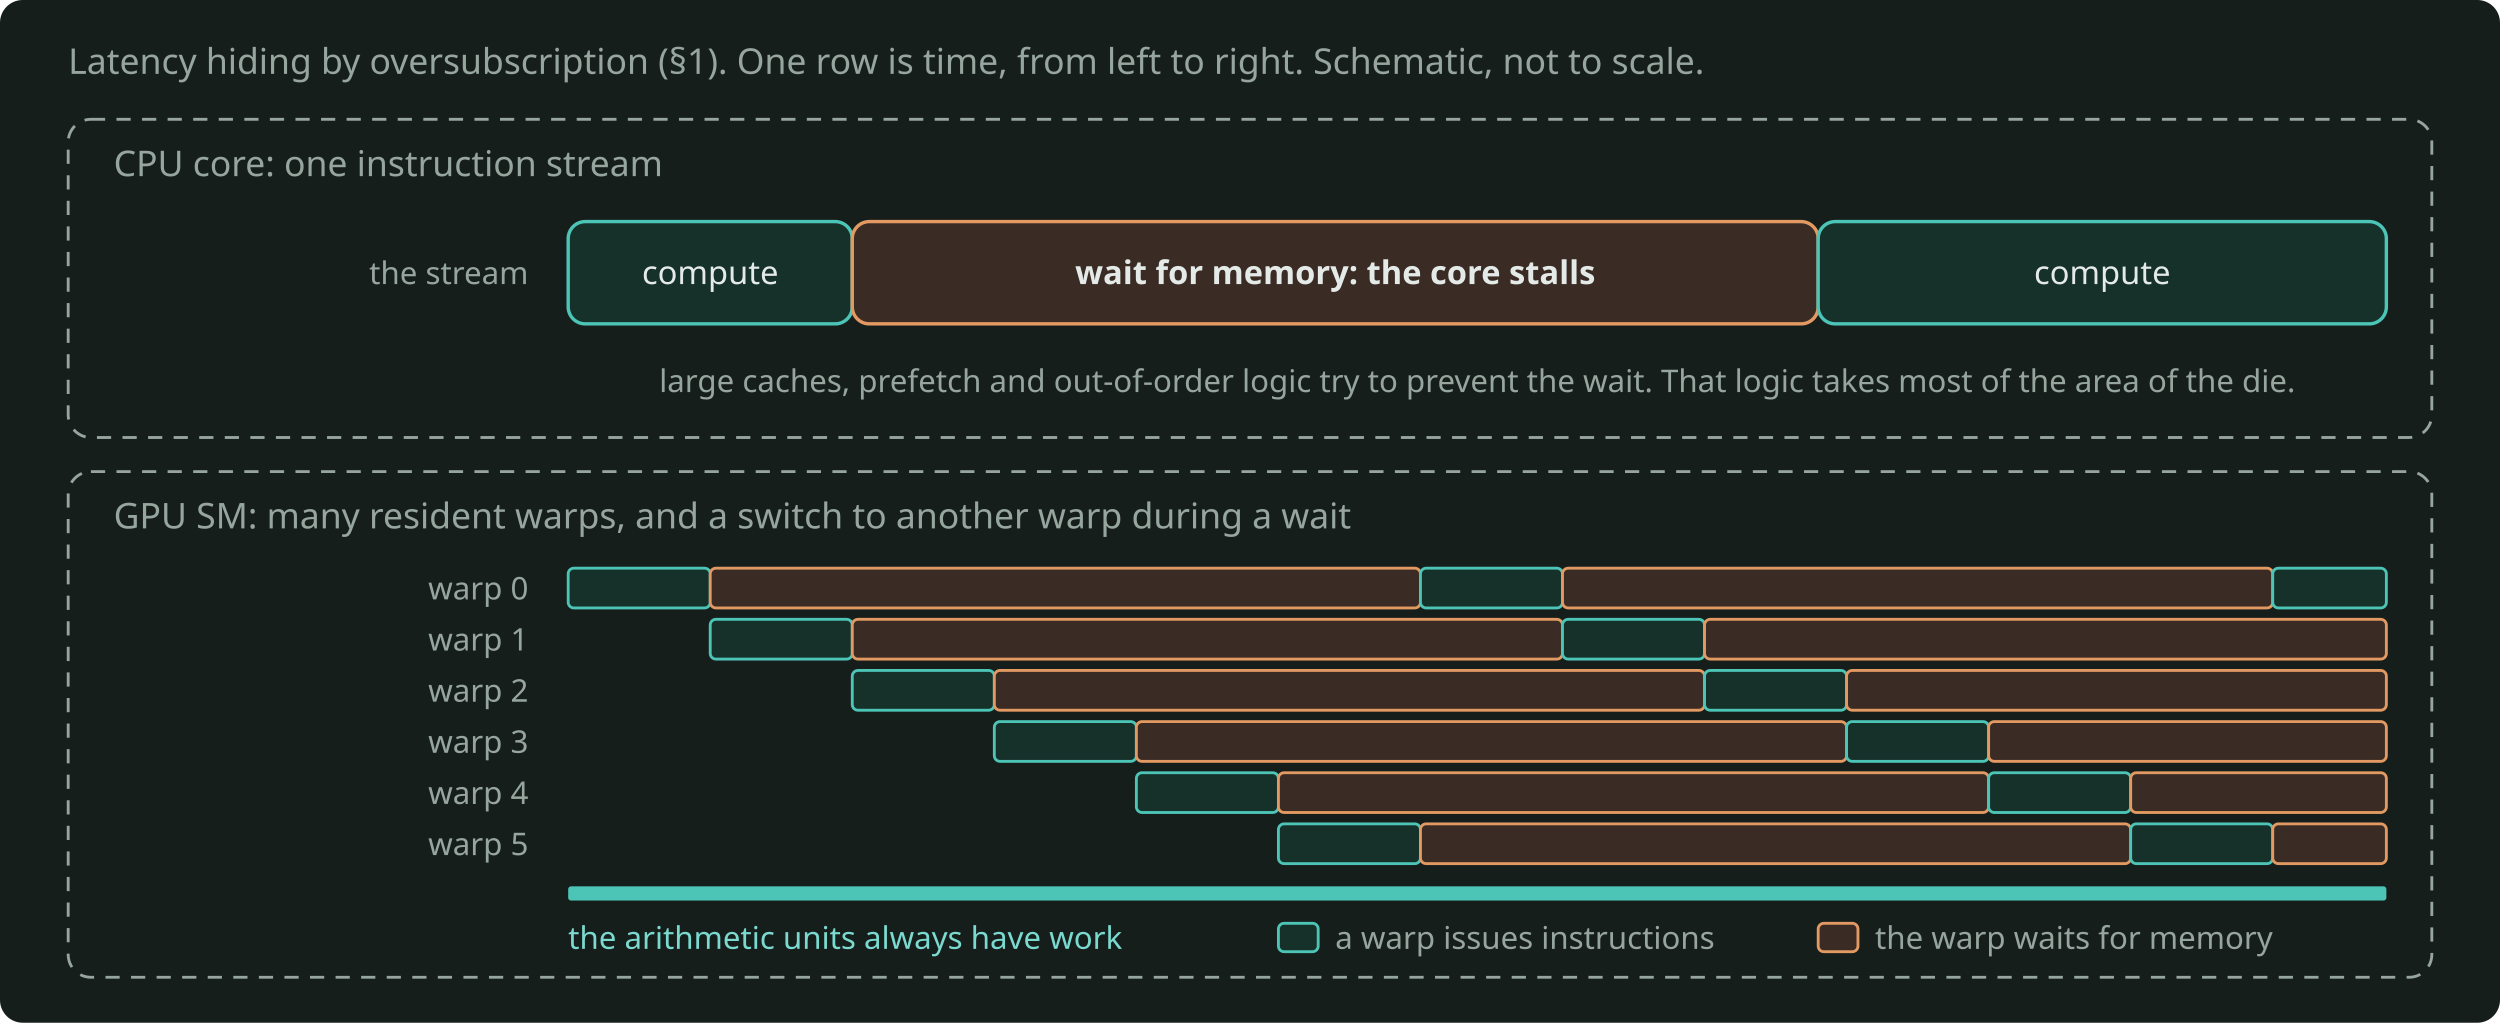
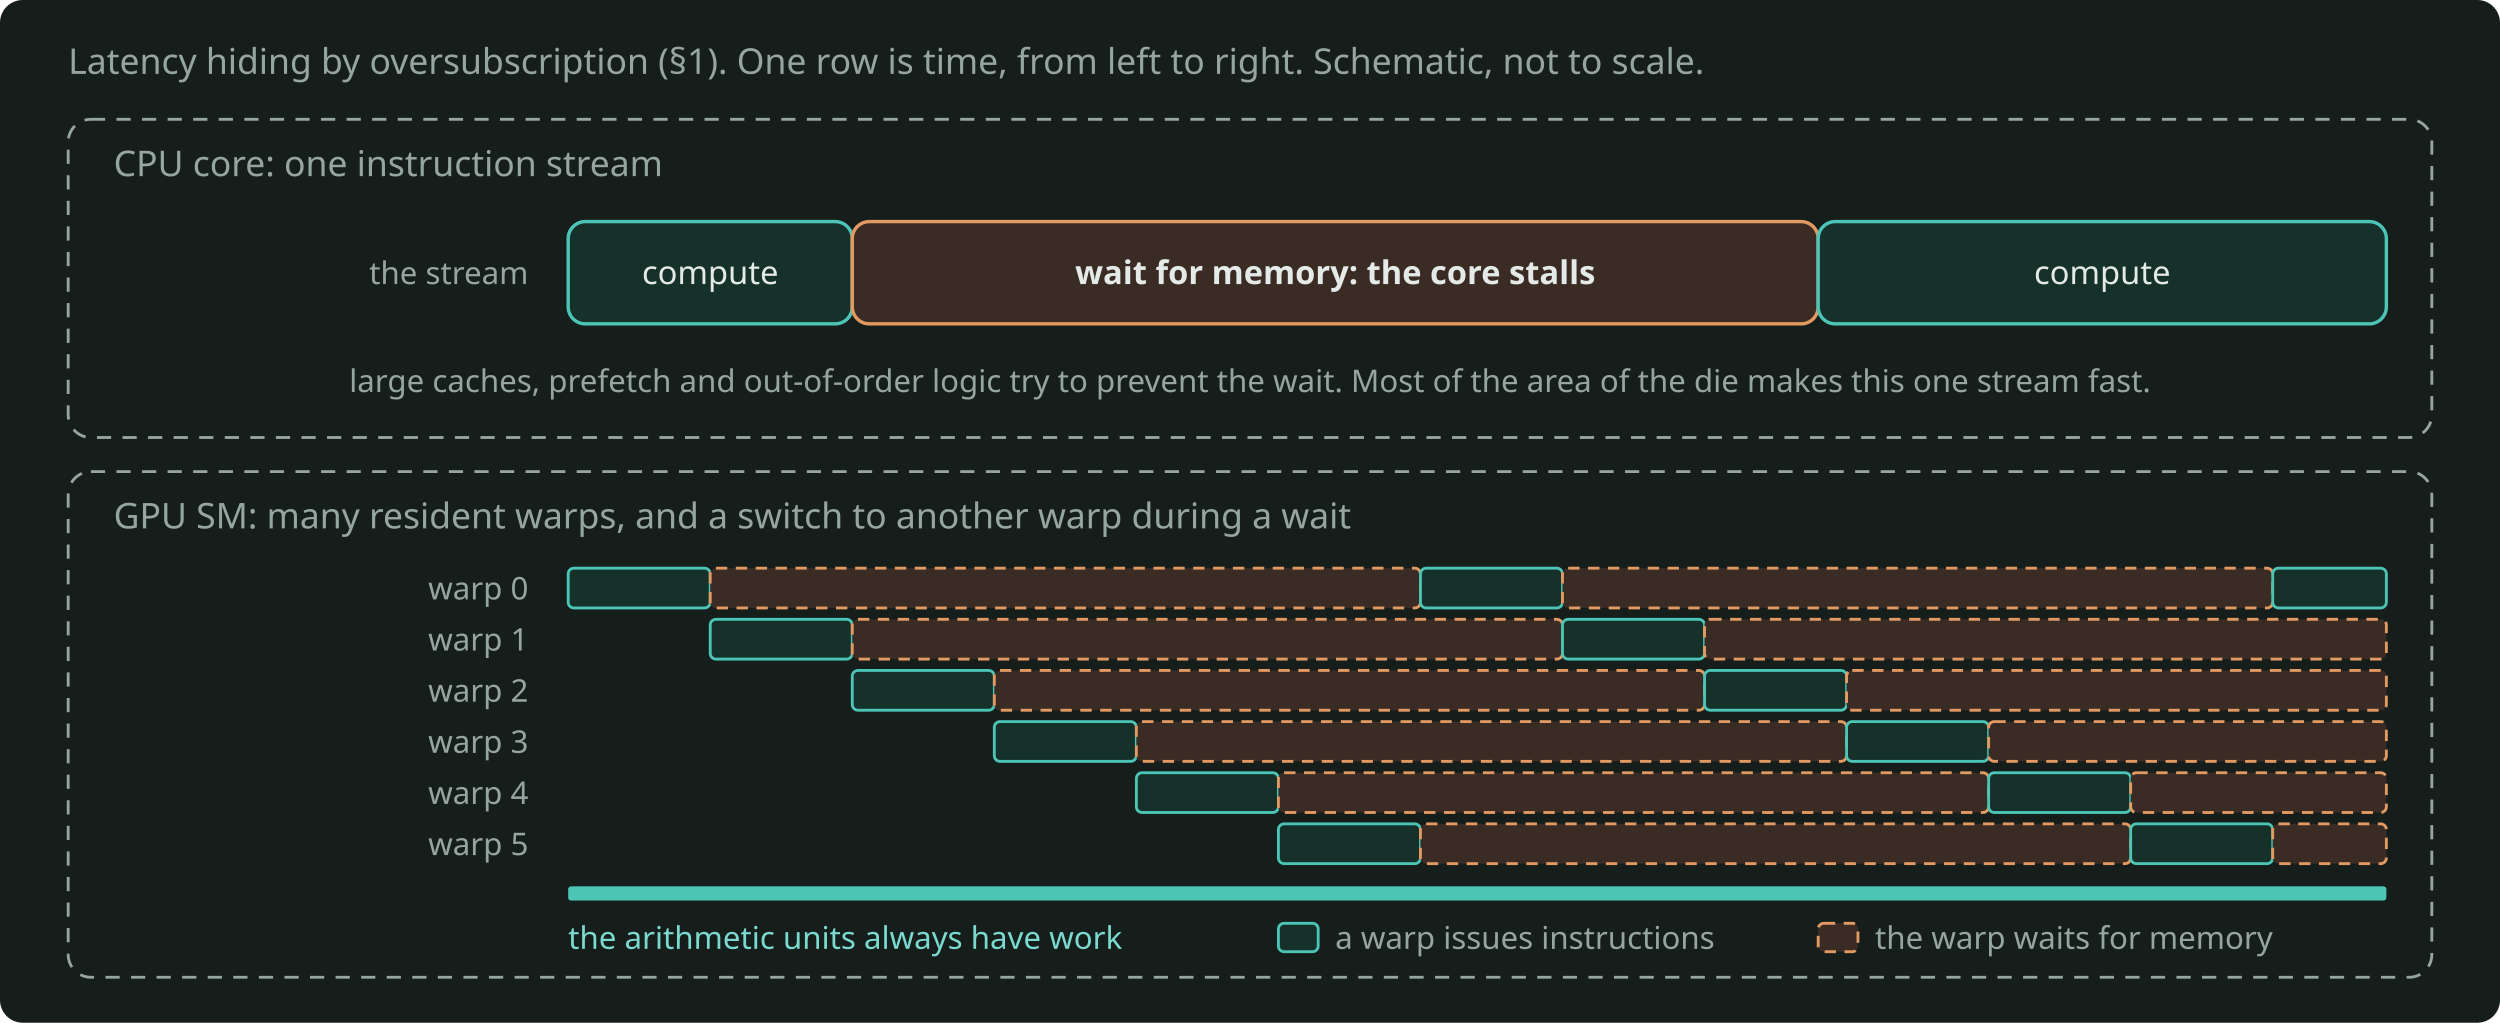
<svg xmlns="http://www.w3.org/2000/svg" width="880" height="360" viewBox="0 0 880 360" role="img" aria-label="A CPU core stalls while it waits for memory, and a GPU SM issues another resident warp during the wait, so its arithmetic units always have work." style="color: #E4EAE7">
  <rect x="0" y="0" width="880" height="360" rx="8" fill="#161E1C" />
  <g font-family="Bricolage Grotesque, system-ui, sans-serif" font-size="12.5" fill="currentColor">
    <text x="24" y="26" fill="#97A59F">Latency hiding by oversubscription (§1). One row is time, from left to right. Schematic, not to scale.</text>
    <rect x="24" y="42" width="832" height="112" rx="8" fill="none" stroke="#97A59F" stroke-width="1" stroke-dasharray="5 4" />
    <text x="40" y="62" fill="#97A59F">CPU core: one instruction stream</text>
    <text x="186" y="100" text-anchor="end" font-size="11" fill="#97A59F">the stream</text>
    <rect x="200" y="78" width="100" height="36" rx="6" fill="#16302A" stroke="#4CC5B7" stroke-width="1.2" />
    <text x="250" y="100" text-anchor="middle" font-size="11.5">compute</text>
    <rect x="300" y="78" width="340" height="36" rx="6" fill="#3A2C25" stroke="#E39A62" stroke-width="1.2" />
    <text x="470" y="100" text-anchor="middle" font-size="11.5" font-weight="600">wait for memory: the core stalls</text>
    <rect x="640" y="78" width="200" height="36" rx="6" fill="#16302A" stroke="#4CC5B7" stroke-width="1.2" />
    <text x="740" y="100" text-anchor="middle" font-size="11.5">compute</text>
-     <text x="520" y="138" text-anchor="middle" font-size="11" fill="#97A59F">large caches, prefetch and out-of-order logic try to prevent the wait. That logic takes most of the area of the die.</text>
+     <text x="440" y="138" text-anchor="middle" font-size="11" fill="#97A59F">large caches, prefetch and out-of-order logic try to prevent the wait. Most of the area of the die makes this one stream fast.</text>
    <rect x="24" y="166" width="832" height="178" rx="8" fill="none" stroke="#97A59F" stroke-width="1" stroke-dasharray="5 4" />
    <text x="40" y="186" fill="#97A59F">GPU SM: many resident warps, and a switch to another warp during a wait</text>
    <g font-size="11" fill="#97A59F" text-anchor="end">
      <text x="186" y="211">warp 0</text>
      <text x="186" y="229">warp 1</text>
      <text x="186" y="247">warp 2</text>
      <text x="186" y="265">warp 3</text>
      <text x="186" y="283">warp 4</text>
      <text x="186" y="301">warp 5</text>
    </g>
    <g stroke-width="1">
      <rect x="200" y="200" width="50" height="14" rx="2" fill="#16302A" stroke="#4CC5B7" />
-       <rect x="250" y="200" width="250" height="14" rx="2" fill="#3A2C25" stroke="#E39A62" />
+       <rect x="250" y="200" width="250" height="14" rx="2" fill="#3A2C25" stroke="#E39A62" stroke-dasharray="4 3" />
      <rect x="500" y="200" width="50" height="14" rx="2" fill="#16302A" stroke="#4CC5B7" />
-       <rect x="550" y="200" width="250" height="14" rx="2" fill="#3A2C25" stroke="#E39A62" />
+       <rect x="550" y="200" width="250" height="14" rx="2" fill="#3A2C25" stroke="#E39A62" stroke-dasharray="4 3" />
      <rect x="800" y="200" width="40" height="14" rx="2" fill="#16302A" stroke="#4CC5B7" />
      <rect x="250" y="218" width="50" height="14" rx="2" fill="#16302A" stroke="#4CC5B7" />
-       <rect x="300" y="218" width="250" height="14" rx="2" fill="#3A2C25" stroke="#E39A62" />
+       <rect x="300" y="218" width="250" height="14" rx="2" fill="#3A2C25" stroke="#E39A62" stroke-dasharray="4 3" />
      <rect x="550" y="218" width="50" height="14" rx="2" fill="#16302A" stroke="#4CC5B7" />
-       <rect x="600" y="218" width="240" height="14" rx="2" fill="#3A2C25" stroke="#E39A62" />
+       <rect x="600" y="218" width="240" height="14" rx="2" fill="#3A2C25" stroke="#E39A62" stroke-dasharray="4 3" />
      <rect x="300" y="236" width="50" height="14" rx="2" fill="#16302A" stroke="#4CC5B7" />
-       <rect x="350" y="236" width="250" height="14" rx="2" fill="#3A2C25" stroke="#E39A62" />
+       <rect x="350" y="236" width="250" height="14" rx="2" fill="#3A2C25" stroke="#E39A62" stroke-dasharray="4 3" />
      <rect x="600" y="236" width="50" height="14" rx="2" fill="#16302A" stroke="#4CC5B7" />
-       <rect x="650" y="236" width="190" height="14" rx="2" fill="#3A2C25" stroke="#E39A62" />
+       <rect x="650" y="236" width="190" height="14" rx="2" fill="#3A2C25" stroke="#E39A62" stroke-dasharray="4 3" />
      <rect x="350" y="254" width="50" height="14" rx="2" fill="#16302A" stroke="#4CC5B7" />
-       <rect x="400" y="254" width="250" height="14" rx="2" fill="#3A2C25" stroke="#E39A62" />
+       <rect x="400" y="254" width="250" height="14" rx="2" fill="#3A2C25" stroke="#E39A62" stroke-dasharray="4 3" />
      <rect x="650" y="254" width="50" height="14" rx="2" fill="#16302A" stroke="#4CC5B7" />
-       <rect x="700" y="254" width="140" height="14" rx="2" fill="#3A2C25" stroke="#E39A62" />
+       <rect x="700" y="254" width="140" height="14" rx="2" fill="#3A2C25" stroke="#E39A62" stroke-dasharray="4 3" />
      <rect x="400" y="272" width="50" height="14" rx="2" fill="#16302A" stroke="#4CC5B7" />
-       <rect x="450" y="272" width="250" height="14" rx="2" fill="#3A2C25" stroke="#E39A62" />
+       <rect x="450" y="272" width="250" height="14" rx="2" fill="#3A2C25" stroke="#E39A62" stroke-dasharray="4 3" />
      <rect x="700" y="272" width="50" height="14" rx="2" fill="#16302A" stroke="#4CC5B7" />
-       <rect x="750" y="272" width="90" height="14" rx="2" fill="#3A2C25" stroke="#E39A62" />
+       <rect x="750" y="272" width="90" height="14" rx="2" fill="#3A2C25" stroke="#E39A62" stroke-dasharray="4 3" />
      <rect x="450" y="290" width="50" height="14" rx="2" fill="#16302A" stroke="#4CC5B7" />
-       <rect x="500" y="290" width="250" height="14" rx="2" fill="#3A2C25" stroke="#E39A62" />
+       <rect x="500" y="290" width="250" height="14" rx="2" fill="#3A2C25" stroke="#E39A62" stroke-dasharray="4 3" />
      <rect x="750" y="290" width="50" height="14" rx="2" fill="#16302A" stroke="#4CC5B7" />
-       <rect x="800" y="290" width="40" height="14" rx="2" fill="#3A2C25" stroke="#E39A62" />
+       <rect x="800" y="290" width="40" height="14" rx="2" fill="#3A2C25" stroke="#E39A62" stroke-dasharray="4 3" />
    </g>
    <rect x="200" y="312" width="640" height="5" rx="1" fill="#4CC5B7" />
    <text x="200" y="334" font-size="11" fill="#7ADACF">the arithmetic units always have work</text>
    <rect x="450" y="325" width="14" height="10" rx="2" fill="#16302A" stroke="#4CC5B7" stroke-width="1" />
    <text x="470" y="334" font-size="11" fill="#97A59F">a warp issues instructions</text>
-     <rect x="640" y="325" width="14" height="10" rx="2" fill="#3A2C25" stroke="#E39A62" stroke-width="1" />
+     <rect x="640" y="325" width="14" height="10" rx="2" fill="#3A2C25" stroke="#E39A62" stroke-dasharray="4 3" stroke-width="1" />
    <text x="660" y="334" font-size="11" fill="#97A59F">the warp waits for memory</text>
  </g>
</svg>
